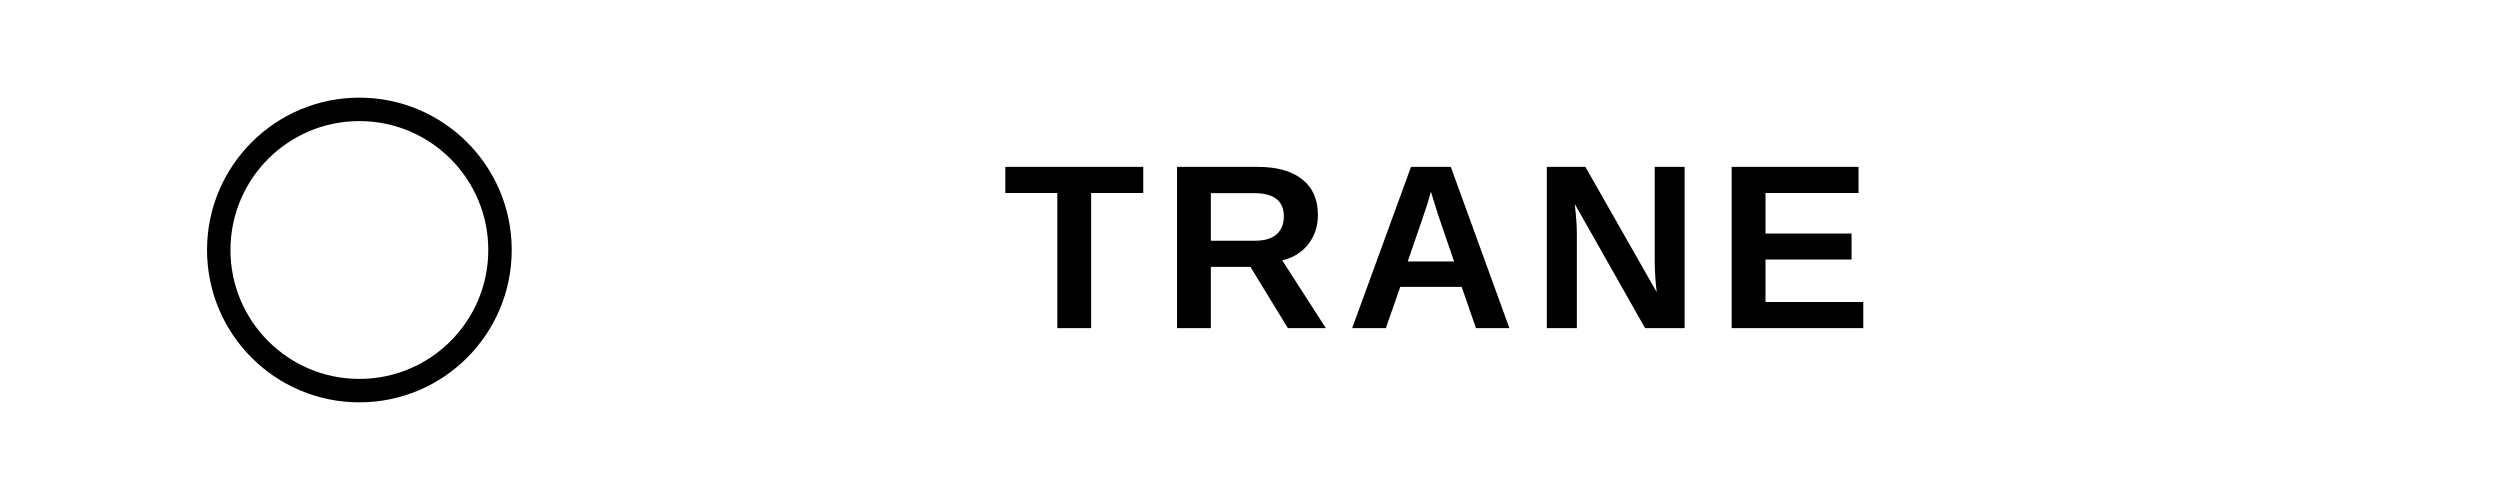
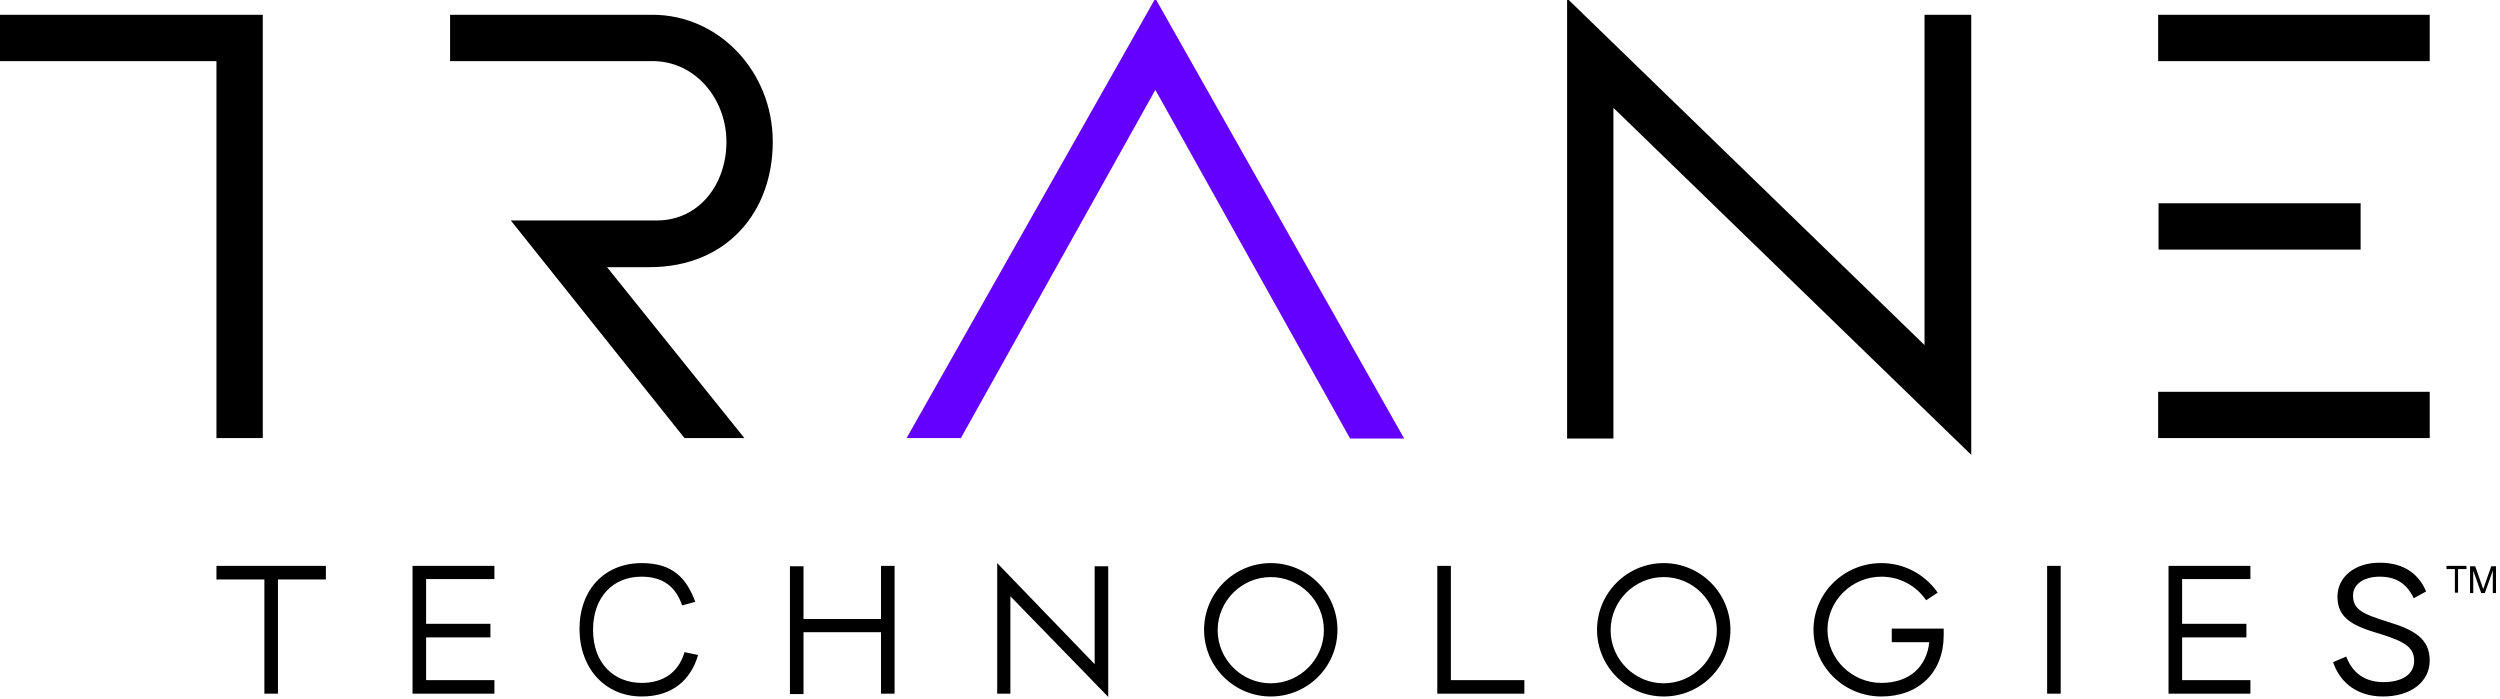
- <svg xmlns="http://www.w3.org/2000/svg" viewBox="0 0 320 64" role="img" aria-labelledby="title">
-   <circle cx="46" cy="32" r="18" fill="none" stroke="currentColor" stroke-width="3" />
-   <text x="184" y="42" text-anchor="middle" font-family="Montserrat, Arial, sans-serif" font-size="30" font-weight="800" letter-spacing="2" fill="currentColor">TRANE</text>
+ <svg xmlns="http://www.w3.org/2000/svg" version="1.1" id="logo" x="0px" y="0px" width="626px" height="175px" viewBox="0 0 626 175" style="enable-background:new 0 0 626 175;" xml:space="preserve">
+   <style type="text/css">
+ 	.st0{fill:#6400FF;}
+ </style>
+   <path id="black-plate" d="M416.6,174.4c-9.2,0-16.7-7.5-16.7-16.7c0-9.2,7.5-16.7,16.7-16.7c9.2,0,16.7,7.5,16.7,16.7  C433.3,167,425.8,174.4,416.6,174.4z M416.6,144.5c-7.3,0-13.3,6-13.3,13.3c0,7.3,6,13.3,13.3,13.3c7.3,0,13.3-6,13.3-13.3  C429.8,150.4,423.9,144.5,416.6,144.5z M69.6,173.7v-28.6h12v-3.4H54.2v3.4h12v28.6H69.6z M160.7,174.4c7.6,0,12.3-4.1,14.1-10.4  l-3.4-0.7c-1.5,5.2-5.5,7.7-10.7,7.7c-6.8,0-12.2-4.7-12.2-13.3c0-8.2,5-13.3,12.1-13.3c5.3,0,8.6,2.4,10.2,7.2l3.3-0.9  c-2.2-5.9-5.6-9.7-13.4-9.7c-9.2,0-15.6,6.5-15.6,16.6C145.2,167.5,151.6,174.4,160.7,174.4z M201.2,173.7v-15.4h19.4v15.4h3.4v-32  h-3.4V155h-19.4v-13.2h-3.4v32H201.2z M381.7,173.7v-3.4h-18.4v-28.6h-3.4v32H381.7z M596.7,174.4c7,0,11.7-3.7,11.7-9  c0-5.5-3.9-7.7-10.5-9.7c-6.4-2-8.7-3.1-8.7-6.6c0-2.7,2.5-4.7,6.7-4.7c3.9,0,6.7,1.6,8.5,5.4l3.1-1.7c-1.7-4.1-5.3-7.2-11.6-7.2  c-6.3,0-10.6,3.6-10.6,8.5c0,5.6,4.1,7.4,10.9,9.4c6.5,2,8.3,3.6,8.3,6.7c0,3.4-3.1,5.3-7.7,5.3c-4.4,0-7.7-2.1-9.3-6.4l-3.3,1.4  C586,171.1,590.4,174.4,596.7,174.4z M123.8,145.1v-3.4h-20.5v0h0v32l20.5,0v-3.4h-17.1v-10.7h16.1v-3.4h-16.1v-11.2H123.8z   M253,173.7v-24.4l24.5,25.2v-32.7h-3.4v24.5L249.7,141v32.7H253z M318.2,174.4c-9.2,0-16.7-7.5-16.7-16.7c0-9.2,7.5-16.7,16.7-16.7  s16.7,7.5,16.7,16.7C334.9,167,327.4,174.4,318.2,174.4z M318.2,144.5c-7.3,0-13.3,6-13.3,13.3c0,7.3,6,13.3,13.3,13.3  c7.3,0,13.3-6,13.3-13.3C331.5,150.4,325.5,144.5,318.2,144.5z M486.7,159.1v-1.7h-13v3.4h9.4c-0.7,6.3-5.1,10.2-12,10.2  c-7.4,0-13.5-6-13.5-13.3c0-7.3,6.1-13.3,13.5-13.3c4.5,0,8.7,2.2,11.2,5.9l2.9-1.9c-3.2-4.6-8.4-7.4-14.1-7.4  c-9.4,0-17,7.5-17,16.7c0,9.2,7.6,16.7,17,16.7C480.5,174.4,486.7,168.3,486.7,159.1z M512.6,141.7v32h3.4v-32H512.6z M608.4,3.7  h-68v11.6h68V3.7z M608.4,98.1h-68v11.6h68V98.1z M591.1,50.9h-50.6v11.6h50.6V50.9z M481.9,3.7v82.7L392.4-0.4v110.2H404V27  l89.6,86.9V3.7H481.9z M186.4,109.7L152,66.9h10.6c19.4,0,30.9-13.8,30.9-31.4S180,3.7,163.4,3.7h-50.7v11.6h50.7  c10.8,0,18.5,9.6,18.5,20.2c0,10.7-6.9,19.7-17.4,19.7h-36.6l43.5,54.5H186.4z M0,3.7v11.6h54.2v94.4h11.6V3.7H0z M615.5,142.5v5.9  h-0.8v-5.9h-2.1v-0.8h5v0.8H615.5z M625,148.5h-0.8v-5.6l-2,5.6h-0.9l-2-5.6v5.6h-0.8v-6.7h1.3l2,5.7l2-5.7h1.2V148.5z M563.5,145.1  v-3.4h-20.5v0h0v32l20.5,0v-3.4h-17.1v-10.7h16.1v-3.4h-16.1v-11.2H563.5z" />
+   <path id="purple-uplift_1_" class="st0" d="M338,109.7l-48.7-87.2l-48.7,87.2H227L289.3-0.4l62.3,110.2H338z" />
</svg>
